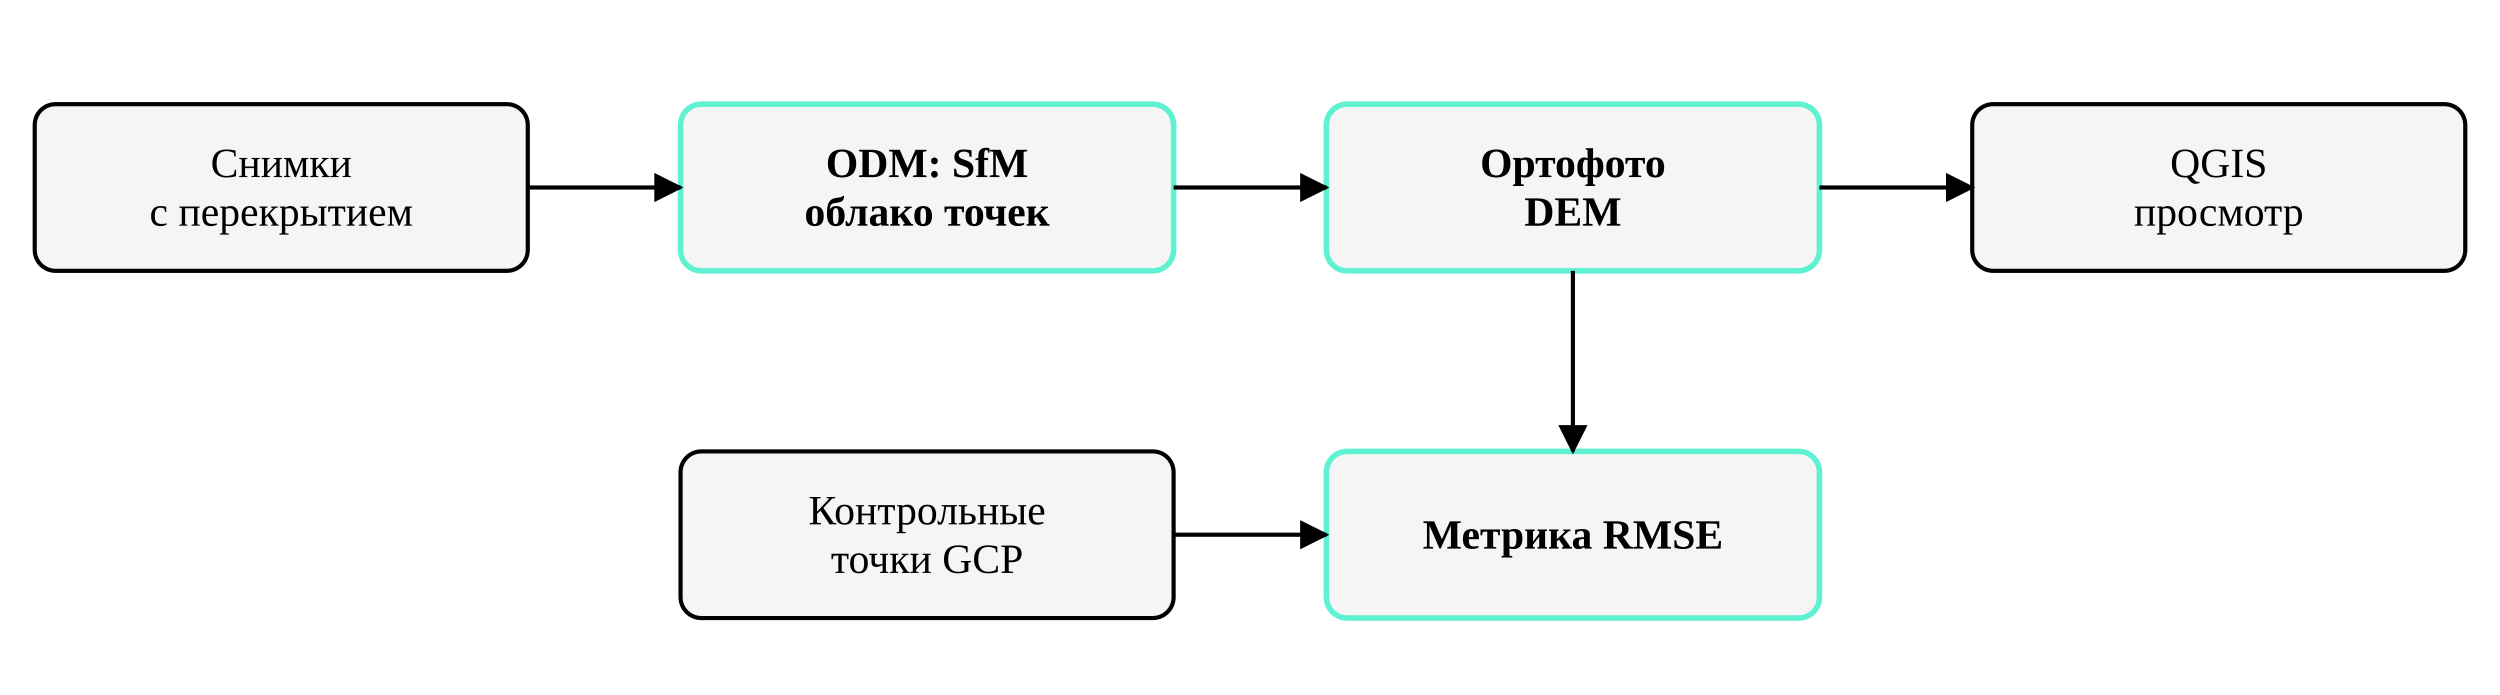
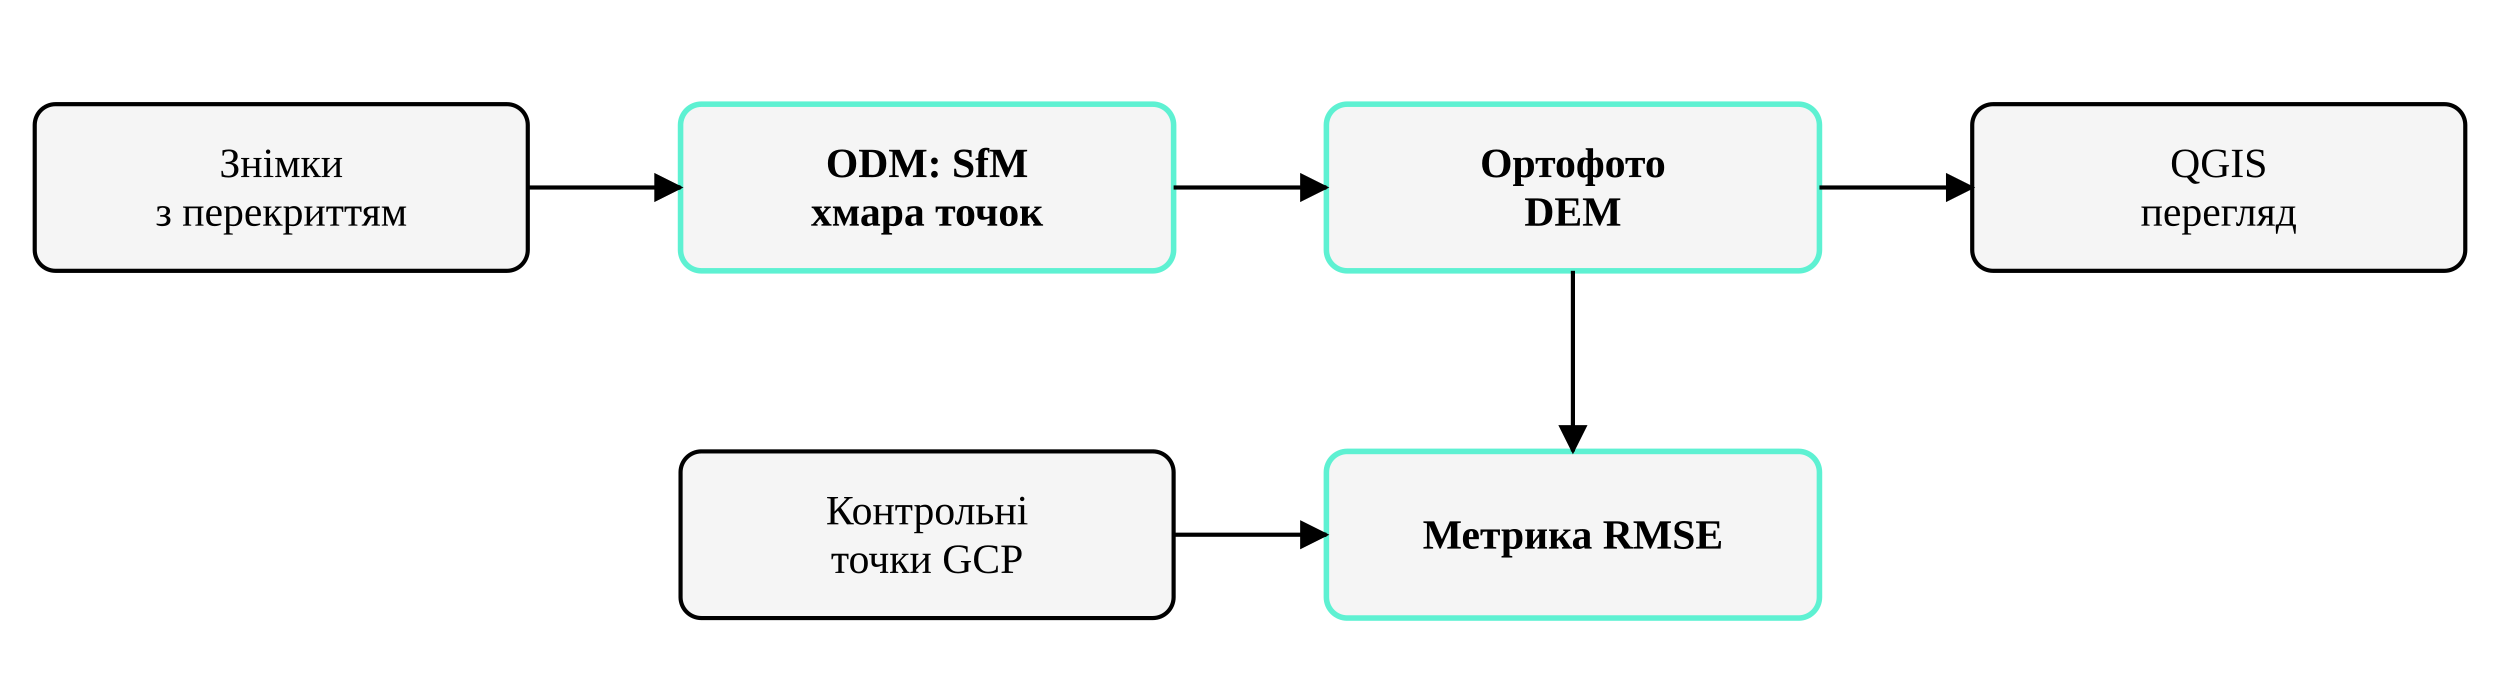
<svg xmlns="http://www.w3.org/2000/svg" viewBox="0 0 720 200" width="100%" role="img" aria-labelledby="t" style="max-width:720px;display:block;margin:0 auto">
  <style>text{font-family: var(--gc-font-mono, ui-monospace, Menlo, monospace); font-size: 12px;fill:currentColor} .m{fill:var(--gc-ink-muted, #8a93a3)} .a{fill:var(--gc-accent-hud, #5ef1d2)} .w{fill:var(--gc-signal-amber, #f0b24c)} .d{fill:var(--gc-signal-red, #e8636b)} .box{fill:var(--gc-surface-200, rgba(128,128,128,0.08));stroke:currentColor;stroke-width:1.2} .boxa{fill:var(--gc-surface-200, rgba(128,128,128,0.08));stroke:var(--gc-accent-hud, #5ef1d2);stroke-width:1.6} .ln{stroke:currentColor;stroke-width:1.2;fill:none} .lna{stroke:var(--gc-accent-hud, #5ef1d2);stroke-width:1.6;fill:none} .lnm{stroke:var(--gc-ink-muted, #8a93a3);stroke-width:1;fill:none;stroke-dasharray:4 3} .t{font-size:11px} .b{font-weight:600}</style>
  <defs>
    <marker id="ar" viewBox="0 0 10 10" refX="9" refY="5" markerWidth="7" markerHeight="7" orient="auto-start-reverse">
      <path d="M0 0L10 5L0 10z" fill="currentColor" />
    </marker>
    <marker id="ara" viewBox="0 0 10 10" refX="9" refY="5" markerWidth="7" markerHeight="7" orient="auto-start-reverse">
      <path d="M0 0L10 5L0 10z" fill="var(--gc-accent-hud, #5ef1d2)" />
    </marker>
  </defs>
  <rect class="box" x="10.0" y="30" width="142.0" height="48" rx="6" />
-   <text x="81.0" y="51.0" text-anchor="middle">Снимки</text>
-   <text x="81.0" y="65.0" text-anchor="middle">с перекрытием</text>
+   <text x="81.0" y="51.0" text-anchor="middle">Знімки</text>
+   <text x="81.0" y="65.0" text-anchor="middle">з перекриттям</text>
  <rect class="boxa" x="196.0" y="30" width="142.0" height="48" rx="6" />
  <text x="267.0" y="51.0" text-anchor="middle" class="b">ODM: SfM</text>
-   <text x="267.0" y="65.0" text-anchor="middle" class="b">облако точек</text>
+   <text x="267.0" y="65.0" text-anchor="middle" class="b">хмара точок</text>
  <rect class="boxa" x="382.0" y="30" width="142.0" height="48" rx="6" />
  <text x="453.0" y="51.0" text-anchor="middle" class="b">Ортофото</text>
  <text x="453.0" y="65.0" text-anchor="middle" class="b">DEM</text>
  <rect class="box" x="568.0" y="30" width="142.0" height="48" rx="6" />
  <text x="639.0" y="51.0" text-anchor="middle">QGIS</text>
-   <text x="639.0" y="65.0" text-anchor="middle">просмотр</text>
+   <text x="639.0" y="65.0" text-anchor="middle">перегляд</text>
  <rect class="box" x="196.0" y="130" width="142.0" height="48" rx="6" />
-   <text x="267.0" y="151.0" text-anchor="middle">Контрольные</text>
+   <text x="267.0" y="151.0" text-anchor="middle">Контрольні</text>
  <text x="267.0" y="165.0" text-anchor="middle">точки GCP</text>
  <rect class="boxa" x="382.0" y="130" width="142.0" height="48" rx="6" />
  <text x="453.0" y="158.0" text-anchor="middle" class="b">Метрика RMSE</text>
  <path class="ln" d="M152.0 54.0 L196.0 54.0" marker-end="url(#ar)" />
  <path class="ln" d="M338.0 54.0 L382.0 54.0" marker-end="url(#ar)" />
  <path class="ln" d="M524.0 54.0 L568.0 54.0" marker-end="url(#ar)" />
  <path class="ln" d="M338.0 154.0 L382.0 154.0" marker-end="url(#ar)" />
  <path class="ln" d="M453.0 78 L453.0 130" marker-end="url(#ar)" />
</svg>
